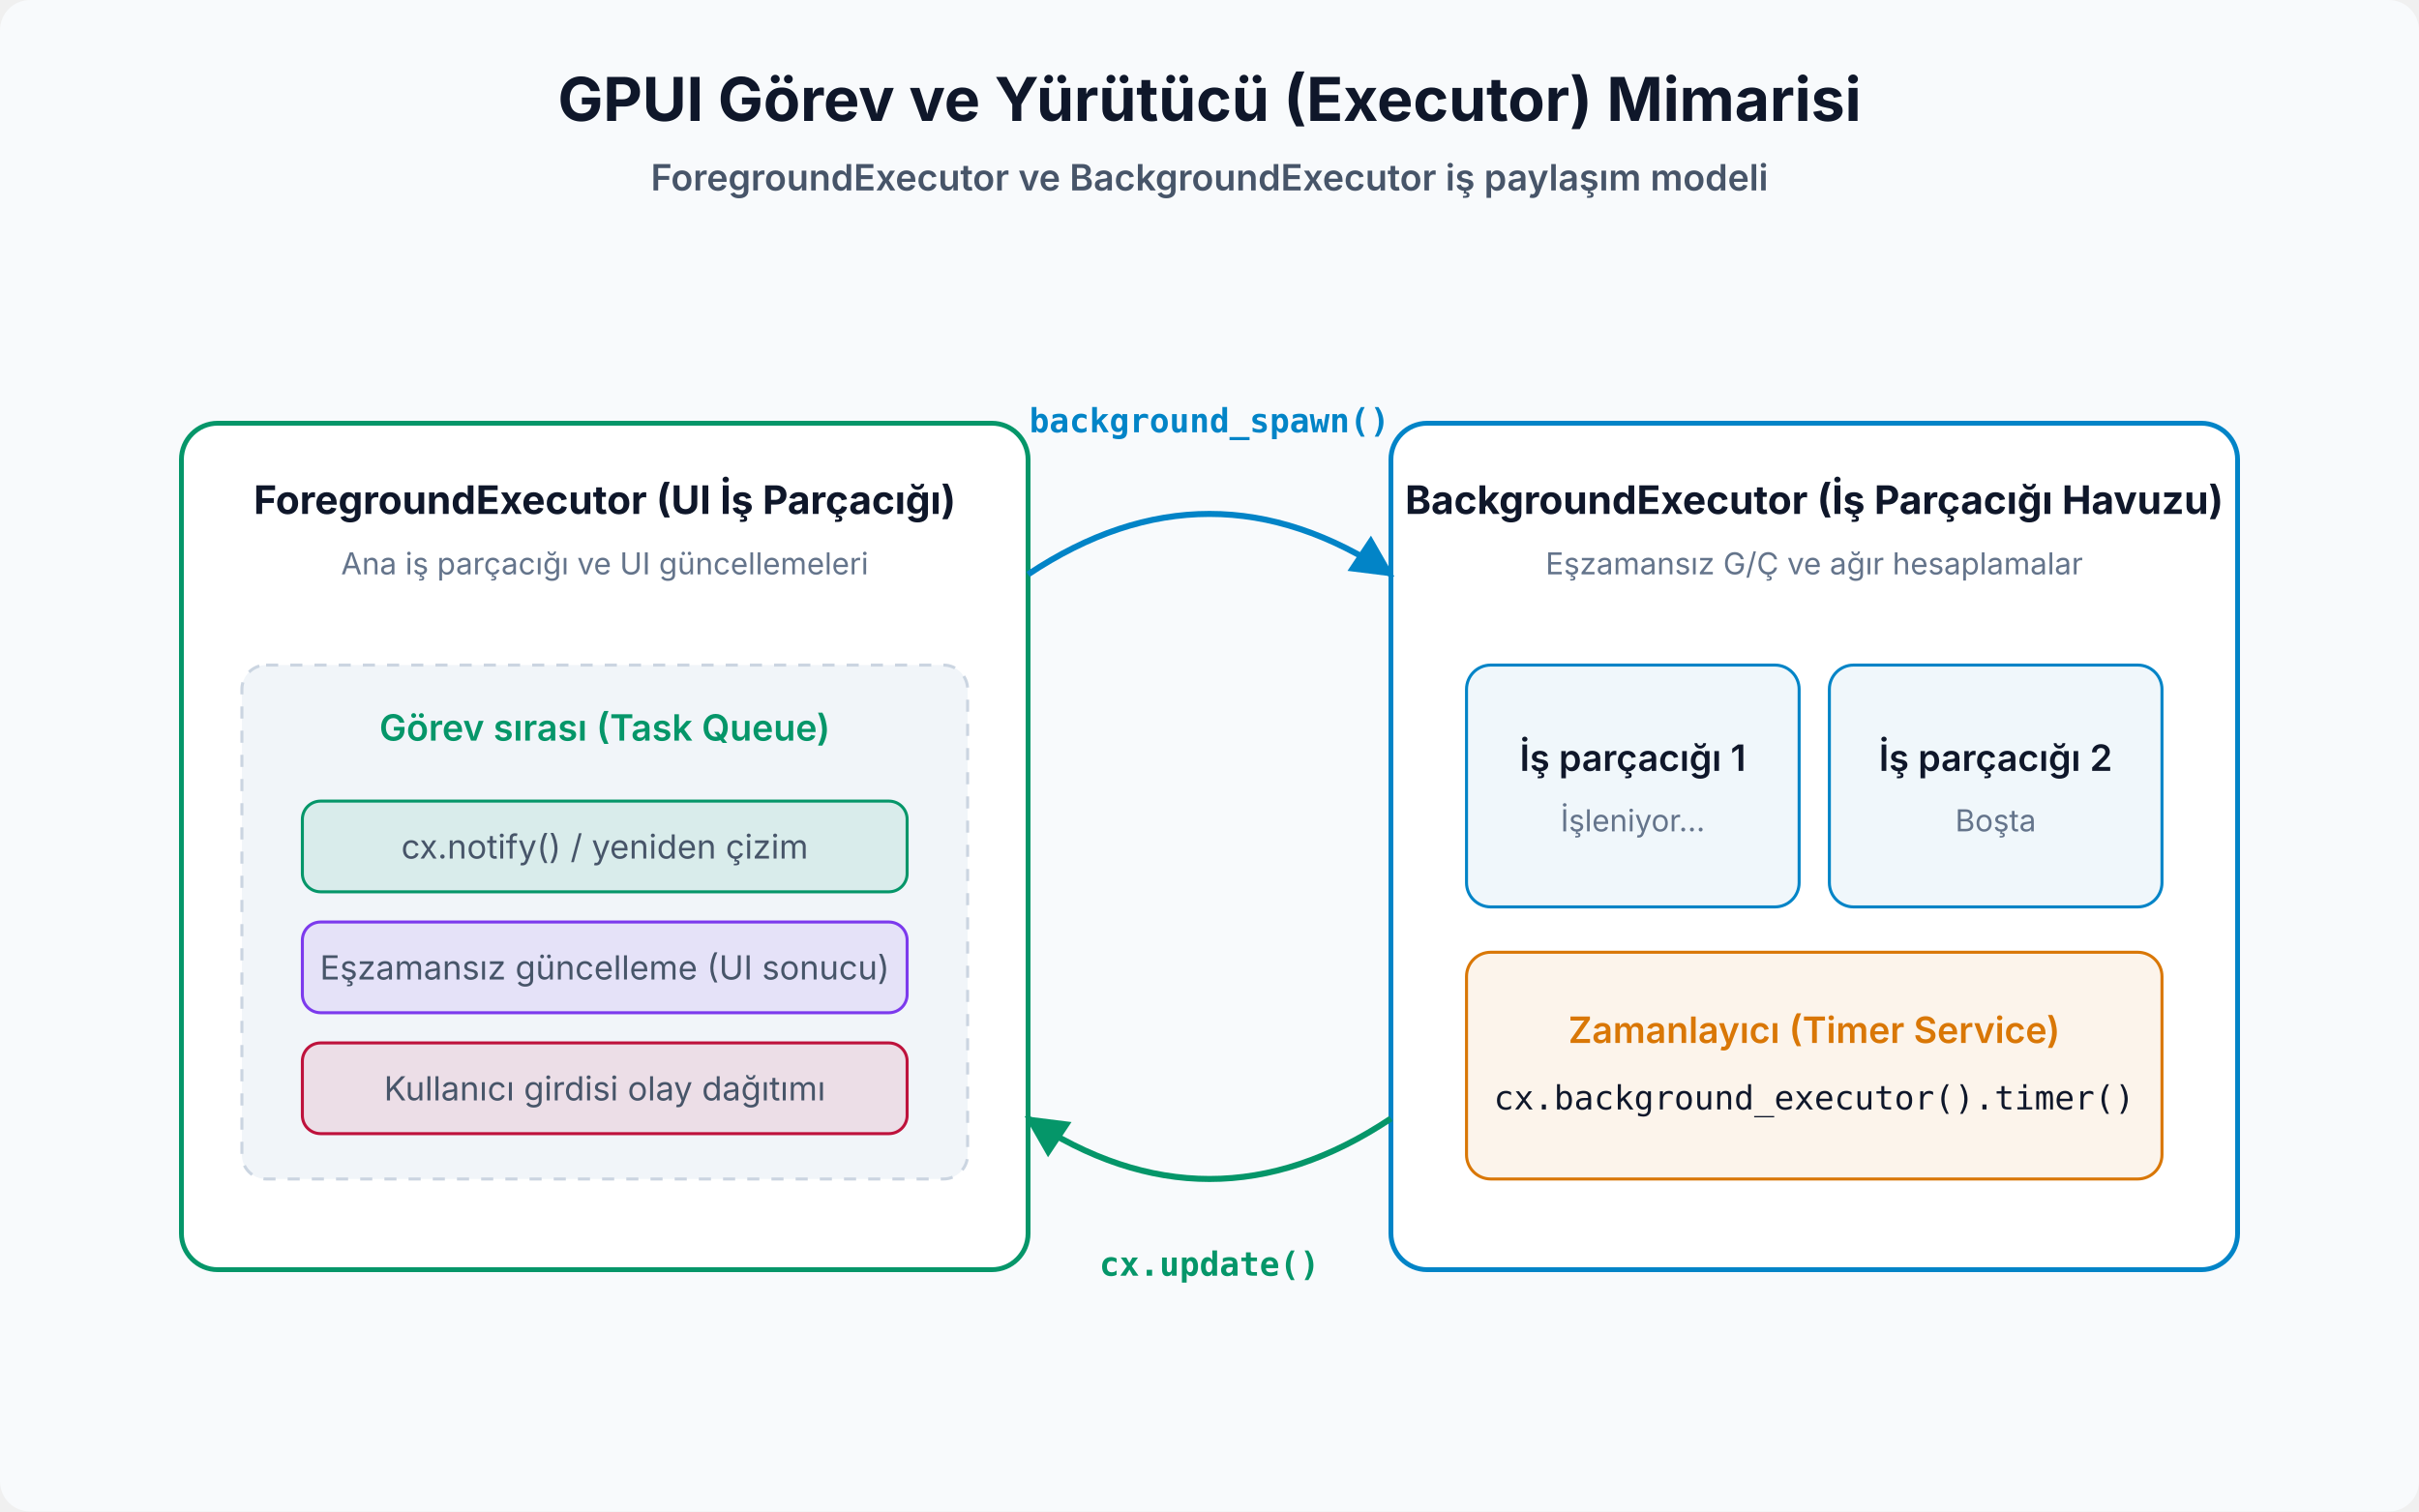
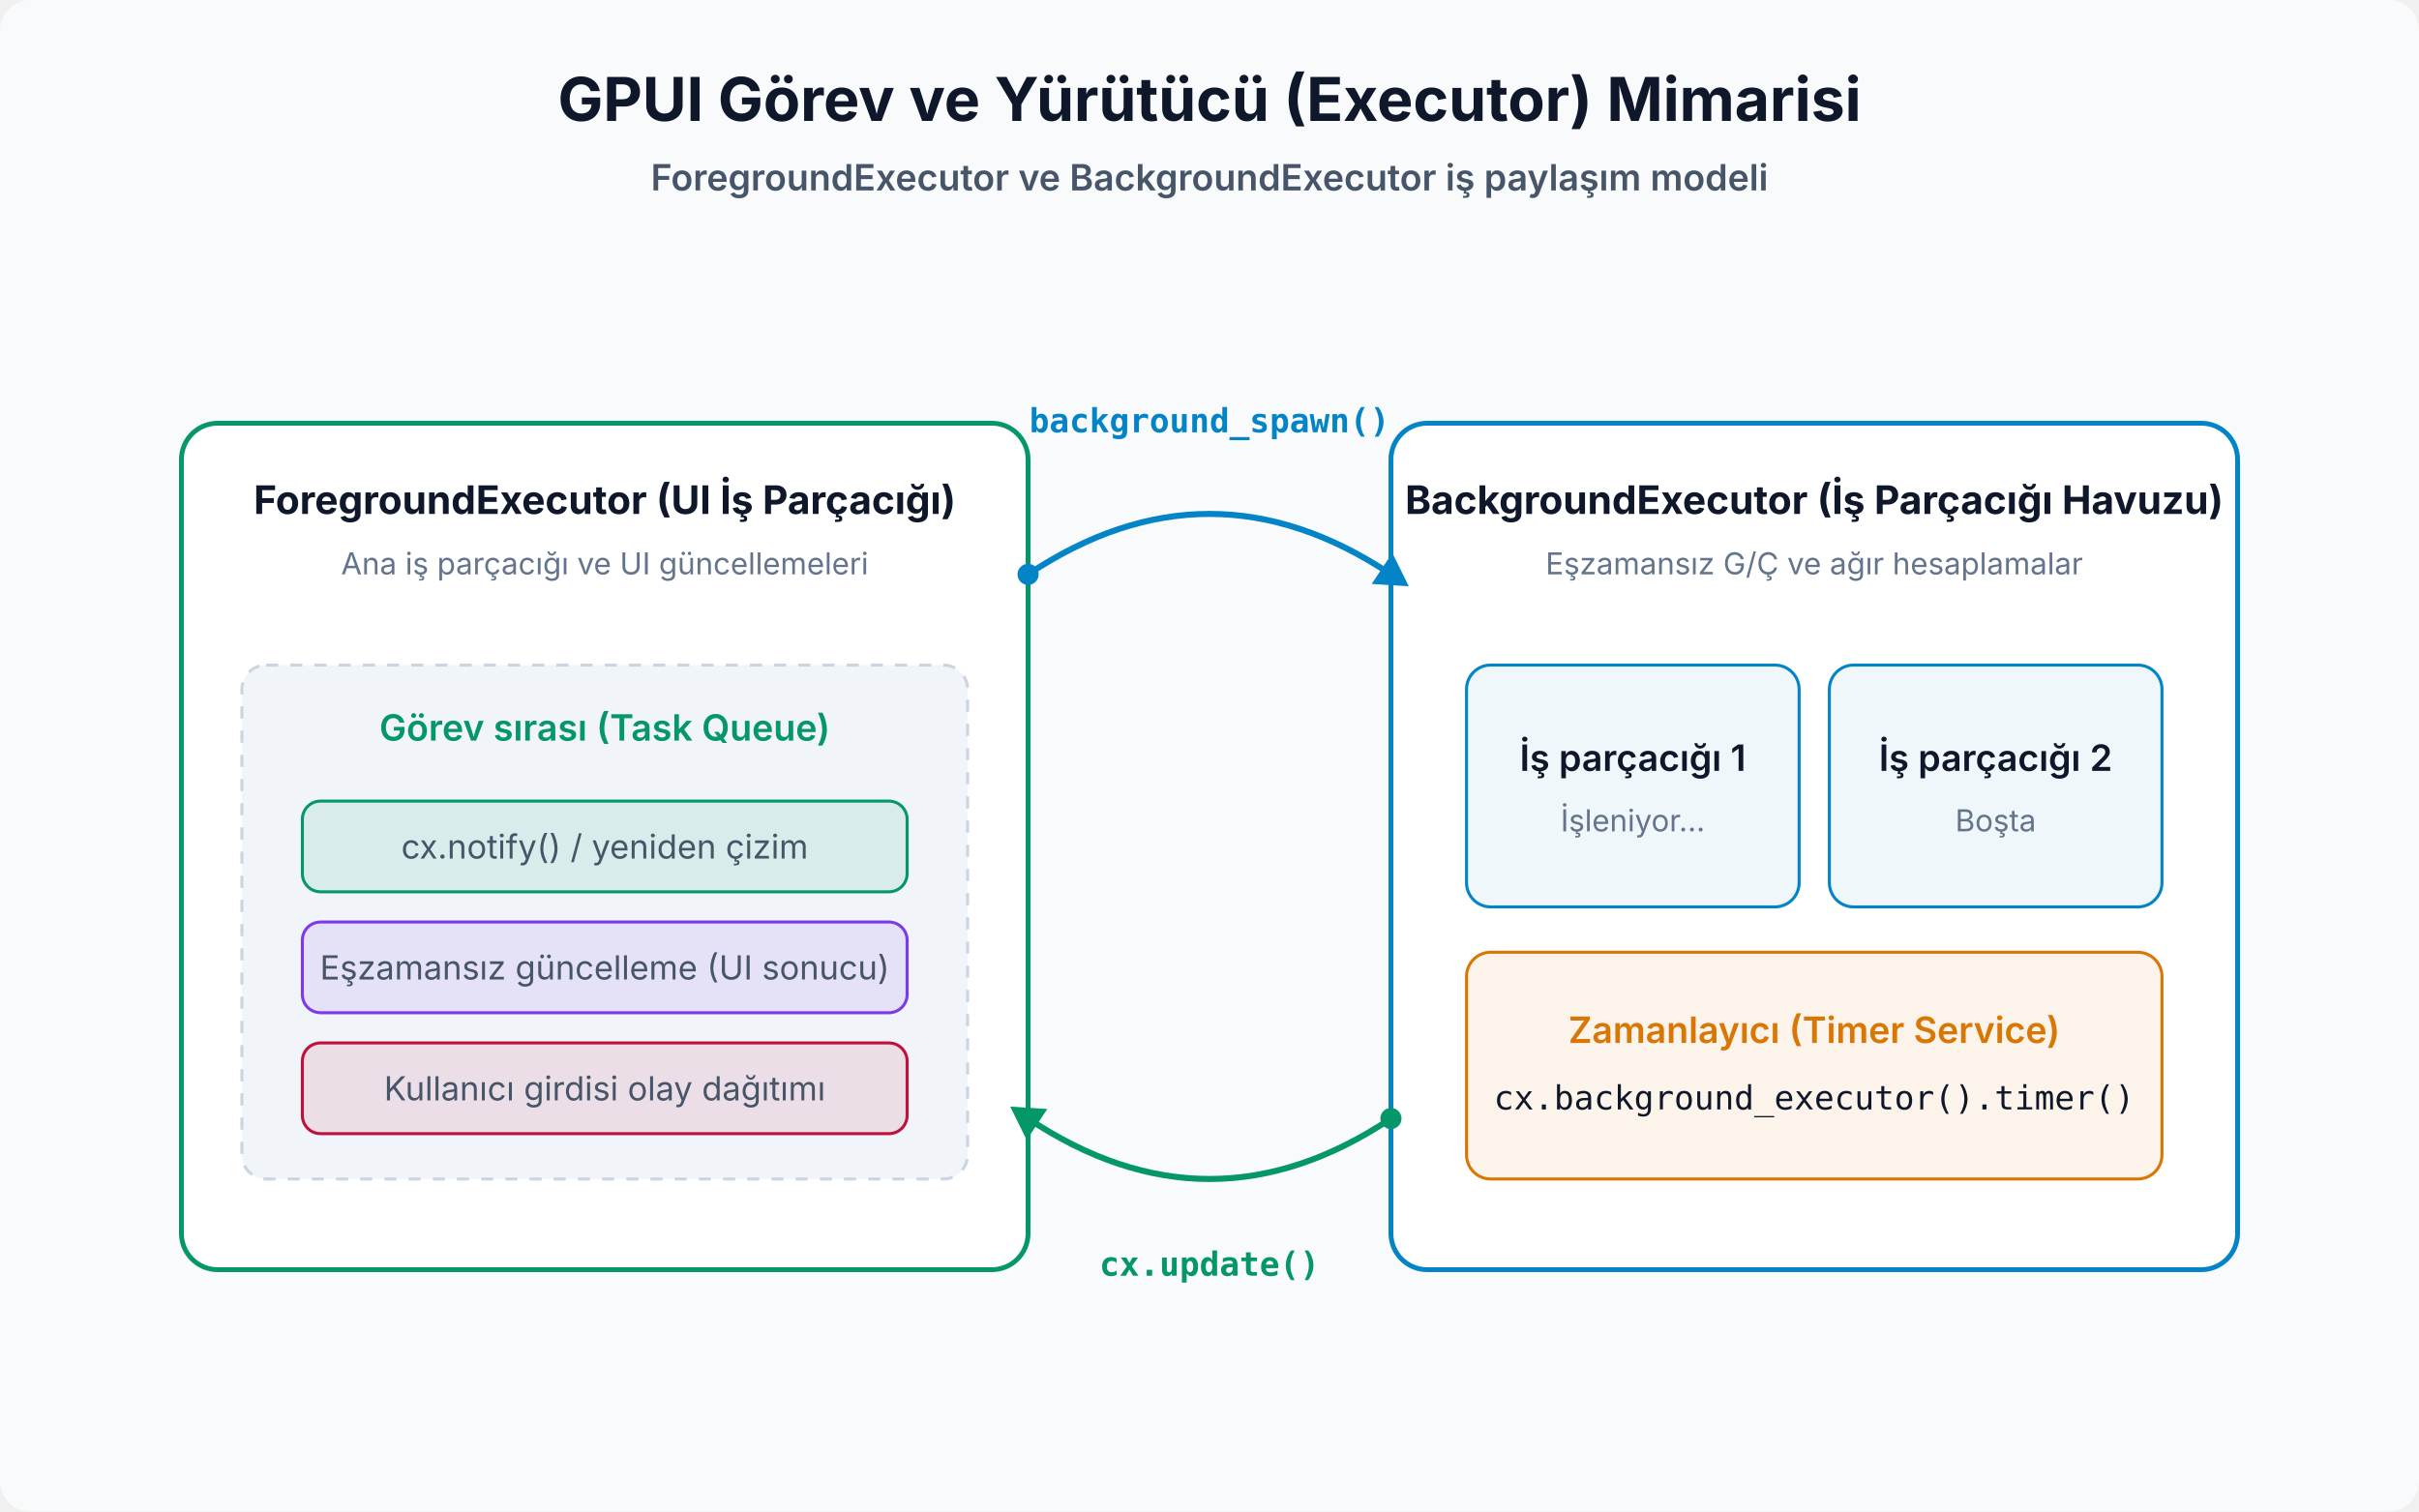
<svg xmlns="http://www.w3.org/2000/svg" viewBox="0 0 800 500">
  <defs>
-     <marker id="aSlate" viewBox="0 0 10 10" refX="9" refY="5" markerWidth="7" markerHeight="7" orient="auto-start-reverse">
-       <path d="M0 0L10 5L0 10z" fill="#64748b" />
+     <marker id="aSlate" viewBox="0 0 1 1" refX="0" refY="0" markerWidth="1" markerHeight="1" orient="auto-start-reverse" overflow="visible" preserveAspectRatio="xMidYMid">
+       <path d="M 5.77 0 L -2.88 5 V -5 Z" transform="scale(0.5)" fill="#64748b" stroke="#64748b" stroke-width="1pt" />
    </marker>
-     <marker id="aEmerald" viewBox="0 0 10 10" refX="9" refY="5" markerWidth="7" markerHeight="7" orient="auto-start-reverse">
-       <path d="M0 0L10 5L0 10z" fill="#059669" />
+     <marker id="dot-aSlate" viewBox="0 0 7 7" refX="3.5" refY="3.5" markerWidth="7" markerHeight="7" markerUnits="userSpaceOnUse">
+       <circle cx="3.5" cy="3.5" r="3.5" fill="#64748b" />
    </marker>
-     <marker id="aViolet" viewBox="0 0 10 10" refX="9" refY="5" markerWidth="7" markerHeight="7" orient="auto-start-reverse">
-       <path d="M0 0L10 5L0 10z" fill="#7c3aed" />
+     <marker id="aEmerald" viewBox="0 0 1 1" refX="0" refY="0" markerWidth="1" markerHeight="1" orient="auto-start-reverse" overflow="visible" preserveAspectRatio="xMidYMid">
+       <path d="M 5.77 0 L -2.88 5 V -5 Z" transform="scale(0.5)" fill="#059669" stroke="#059669" stroke-width="1pt" />
    </marker>
-     <marker id="aCyan" viewBox="0 0 10 10" refX="9" refY="5" markerWidth="7" markerHeight="7" orient="auto-start-reverse">
-       <path d="M0 0L10 5L0 10z" fill="#0891b2" />
+     <marker id="dot-aEmerald" viewBox="0 0 7 7" refX="3.5" refY="3.5" markerWidth="7" markerHeight="7" markerUnits="userSpaceOnUse">
+       <circle cx="3.5" cy="3.5" r="3.5" fill="#059669" />
    </marker>
-     <marker id="aAmber" viewBox="0 0 10 10" refX="9" refY="5" markerWidth="7" markerHeight="7" orient="auto-start-reverse">
-       <path d="M0 0L10 5L0 10z" fill="#d97706" />
+     <marker id="aViolet" viewBox="0 0 1 1" refX="0" refY="0" markerWidth="1" markerHeight="1" orient="auto-start-reverse" overflow="visible" preserveAspectRatio="xMidYMid">
+       <path d="M 5.77 0 L -2.88 5 V -5 Z" transform="scale(0.5)" fill="#7c3aed" stroke="#7c3aed" stroke-width="1pt" />
    </marker>
-     <marker id="aRose" viewBox="0 0 10 10" refX="9" refY="5" markerWidth="7" markerHeight="7" orient="auto-start-reverse">
-       <path d="M0 0L10 5L0 10z" fill="#be123c" />
+     <marker id="dot-aViolet" viewBox="0 0 7 7" refX="3.5" refY="3.5" markerWidth="7" markerHeight="7" markerUnits="userSpaceOnUse">
+       <circle cx="3.5" cy="3.5" r="3.5" fill="#7c3aed" />
    </marker>
-     <marker id="aSky" viewBox="0 0 10 10" refX="9" refY="5" markerWidth="7" markerHeight="7" orient="auto-start-reverse">
-       <path d="M0 0L10 5L0 10z" fill="#0284c7" />
+     <marker id="aCyan" viewBox="0 0 1 1" refX="0" refY="0" markerWidth="1" markerHeight="1" orient="auto-start-reverse" overflow="visible" preserveAspectRatio="xMidYMid">
+       <path d="M 5.77 0 L -2.88 5 V -5 Z" transform="scale(0.5)" fill="#0891b2" stroke="#0891b2" stroke-width="1pt" />
+     </marker>
+     <marker id="dot-aCyan" viewBox="0 0 7 7" refX="3.5" refY="3.5" markerWidth="7" markerHeight="7" markerUnits="userSpaceOnUse">
+       <circle cx="3.5" cy="3.5" r="3.5" fill="#0891b2" />
+     </marker>
+     <marker id="aAmber" viewBox="0 0 1 1" refX="0" refY="0" markerWidth="1" markerHeight="1" orient="auto-start-reverse" overflow="visible" preserveAspectRatio="xMidYMid">
+       <path d="M 5.77 0 L -2.88 5 V -5 Z" transform="scale(0.5)" fill="#d97706" stroke="#d97706" stroke-width="1pt" />
+     </marker>
+     <marker id="dot-aAmber" viewBox="0 0 7 7" refX="3.5" refY="3.5" markerWidth="7" markerHeight="7" markerUnits="userSpaceOnUse">
+       <circle cx="3.5" cy="3.5" r="3.5" fill="#d97706" />
+     </marker>
+     <marker id="aRose" viewBox="0 0 1 1" refX="0" refY="0" markerWidth="1" markerHeight="1" orient="auto-start-reverse" overflow="visible" preserveAspectRatio="xMidYMid">
+       <path d="M 5.77 0 L -2.88 5 V -5 Z" transform="scale(0.5)" fill="#be123c" stroke="#be123c" stroke-width="1pt" />
+     </marker>
+     <marker id="dot-aRose" viewBox="0 0 7 7" refX="3.5" refY="3.5" markerWidth="7" markerHeight="7" markerUnits="userSpaceOnUse">
+       <circle cx="3.5" cy="3.5" r="3.5" fill="#be123c" />
+     </marker>
+     <marker id="aSky" viewBox="0 0 1 1" refX="0" refY="0" markerWidth="1" markerHeight="1" orient="auto-start-reverse" overflow="visible" preserveAspectRatio="xMidYMid">
+       <path d="M 5.77 0 L -2.88 5 V -5 Z" transform="scale(0.5)" fill="#0284c7" stroke="#0284c7" stroke-width="1pt" />
+     </marker>
+     <marker id="dot-aSky" viewBox="0 0 7 7" refX="3.5" refY="3.5" markerWidth="7" markerHeight="7" markerUnits="userSpaceOnUse">
+       <circle cx="3.5" cy="3.5" r="3.5" fill="#0284c7" />
    </marker>
    <style>
      text{font-family:system-ui,-apple-system,"Segoe UI",sans-serif}
      .title{font-size:20px;font-weight:700;fill:#0f172a}
      .sub{font-size:12px;font-weight:600;fill:#475569}
      .h{font-size:13px;font-weight:700;fill:#0f172a}
      .t{font-size:12px;font-weight:600;fill:#0f172a}
      .body{font-size:11px;fill:#475569}
      .small{font-size:10px;fill:#64748b}
      .mono{font-family:ui-monospace,SFMono-Regular,Menlo,Consolas,monospace;font-size:11px;fill:#0f172a}
      .card{fill:#fff;stroke-width:1.6}
      .tEmerald{fill:#059669}.tViolet{fill:#7c3aed}.tCyan{fill:#0891b2}.tAmber{fill:#d97706}.tRose{fill:#be123c}.tSky{fill:#0284c7}.tSlate{fill:#64748b}.tWhite{fill:#fff}
-       .arrow{stroke:#64748b;stroke-width:2;fill:none;marker-end:url(#aSlate)}
-       .aEm{stroke:#059669;marker-end:url(#aEmerald)}.aVi{stroke:#7c3aed;marker-end:url(#aViolet)}.aCy{stroke:#0891b2;marker-end:url(#aCyan)}.aAm{stroke:#d97706;marker-end:url(#aAmber)}.aRo{stroke:#be123c;marker-end:url(#aRose)}.aSk{stroke:#0284c7;marker-end:url(#aSky)}
+       .arrow{stroke:#64748b;stroke-width:2;fill:none;marker-end:url(#aSlate); marker-start: url(#dot-aSlate)}
+       .aEm{stroke:#059669;marker-end:url(#aEmerald); marker-start: url(#dot-aEmerald)}.aVi{stroke:#7c3aed;marker-end:url(#aViolet); marker-start: url(#dot-aViolet)}.aCy{stroke:#0891b2;marker-end:url(#aCyan); marker-start: url(#dot-aCyan)}.aAm{stroke:#d97706;marker-end:url(#aAmber); marker-start: url(#dot-aAmber)}.aRo{stroke:#be123c;marker-end:url(#aRose); marker-start: url(#dot-aRose)}.aSk{stroke:#0284c7;marker-end:url(#aSky); marker-start: url(#dot-aSky)}
    </style>
  </defs>
  <rect width="100%" height="100%" rx="10" fill="#f8fafc" />
  <text x="400" y="40" text-anchor="middle" class="title">GPUI Görev ve Yürütücü (Executor) Mimarisi</text>
  <text x="400" y="63" text-anchor="middle" class="sub">ForegroundExecutor ve BackgroundExecutor iş paylaşım modeli</text>
  <g transform="translate(60,140)">
    <rect width="280" height="280" rx="12" class="card" stroke="#059669" />
    <text x="140" y="30" text-anchor="middle" class="h">ForegroundExecutor (UI İş Parçacığı)</text>
    <text x="140" y="50" text-anchor="middle" class="small">Ana iş parçacığı ve UI güncellemeleri</text>
    <rect x="20" y="80" width="240" height="170" rx="8" fill="#f1f5f9" stroke="#cbd5e1" stroke-width="1" stroke-dasharray="4,4" />
    <text x="140" y="105" text-anchor="middle" class="t tEmerald">Görev sırası (Task Queue)</text>
    <rect x="40" y="125" width="200" height="30" rx="6" fill="#059669" fill-opacity="0.1" stroke="#059669" stroke-width="1" />
    <text x="140" y="144" text-anchor="middle" class="body">cx.notify() / yeniden çizim</text>
    <rect x="40" y="165" width="200" height="30" rx="6" fill="#7c3aed" fill-opacity="0.1" stroke="#7c3aed" stroke-width="1" />
    <text x="140" y="184" text-anchor="middle" class="body">Eşzamansız güncelleme (UI sonucu)</text>
    <rect x="40" y="205" width="200" height="30" rx="6" fill="#be123c" fill-opacity="0.1" stroke="#be123c" stroke-width="1" />
    <text x="140" y="224" text-anchor="middle" class="body">Kullanıcı girdisi olay dağıtımı</text>
  </g>
  <g transform="translate(460,140)">
    <rect width="280" height="280" rx="12" class="card" stroke="#0284c7" />
    <text x="140" y="30" text-anchor="middle" class="h">BackgroundExecutor (İş Parçacığı Havuzu)</text>
    <text x="140" y="50" text-anchor="middle" class="small">Eşzamansız G/Ç ve ağır hesaplamalar</text>
    <rect x="25" y="80" width="110" height="80" rx="8" fill="#0284c7" fill-opacity="0.06" stroke="#0284c7" stroke-width="1" />
    <text x="80" y="115" text-anchor="middle" class="t">İş parçacığı 1</text>
    <text x="80" y="135" text-anchor="middle" class="small">İşleniyor...</text>
    <rect x="145" y="80" width="110" height="80" rx="8" fill="#0284c7" fill-opacity="0.06" stroke="#0284c7" stroke-width="1" />
    <text x="200" y="115" text-anchor="middle" class="t">İş parçacığı 2</text>
    <text x="200" y="135" text-anchor="middle" class="small">Boşta</text>
    <rect x="25" y="175" width="230" height="75" rx="8" fill="#d97706" fill-opacity="0.08" stroke="#d97706" stroke-width="1" />
    <text x="140" y="205" text-anchor="middle" class="t tAmber">Zamanlayıcı (Timer Service)</text>
    <text x="140" y="227" text-anchor="middle" class="mono" font-size="10">cx.background_executor().timer()</text>
  </g>
  <path d="M 340 190 Q 400 150 460 190" class="arrow aSk" />
  <text x="400" y="143" text-anchor="middle" class="small tSky mono" font-weight="600">background_spawn()</text>
  <path d="M 460 370 Q 400 410 340 370" class="arrow aEm" />
  <text x="400" y="422" text-anchor="middle" class="small tEmerald mono" font-weight="600">cx.update()</text>
</svg>
